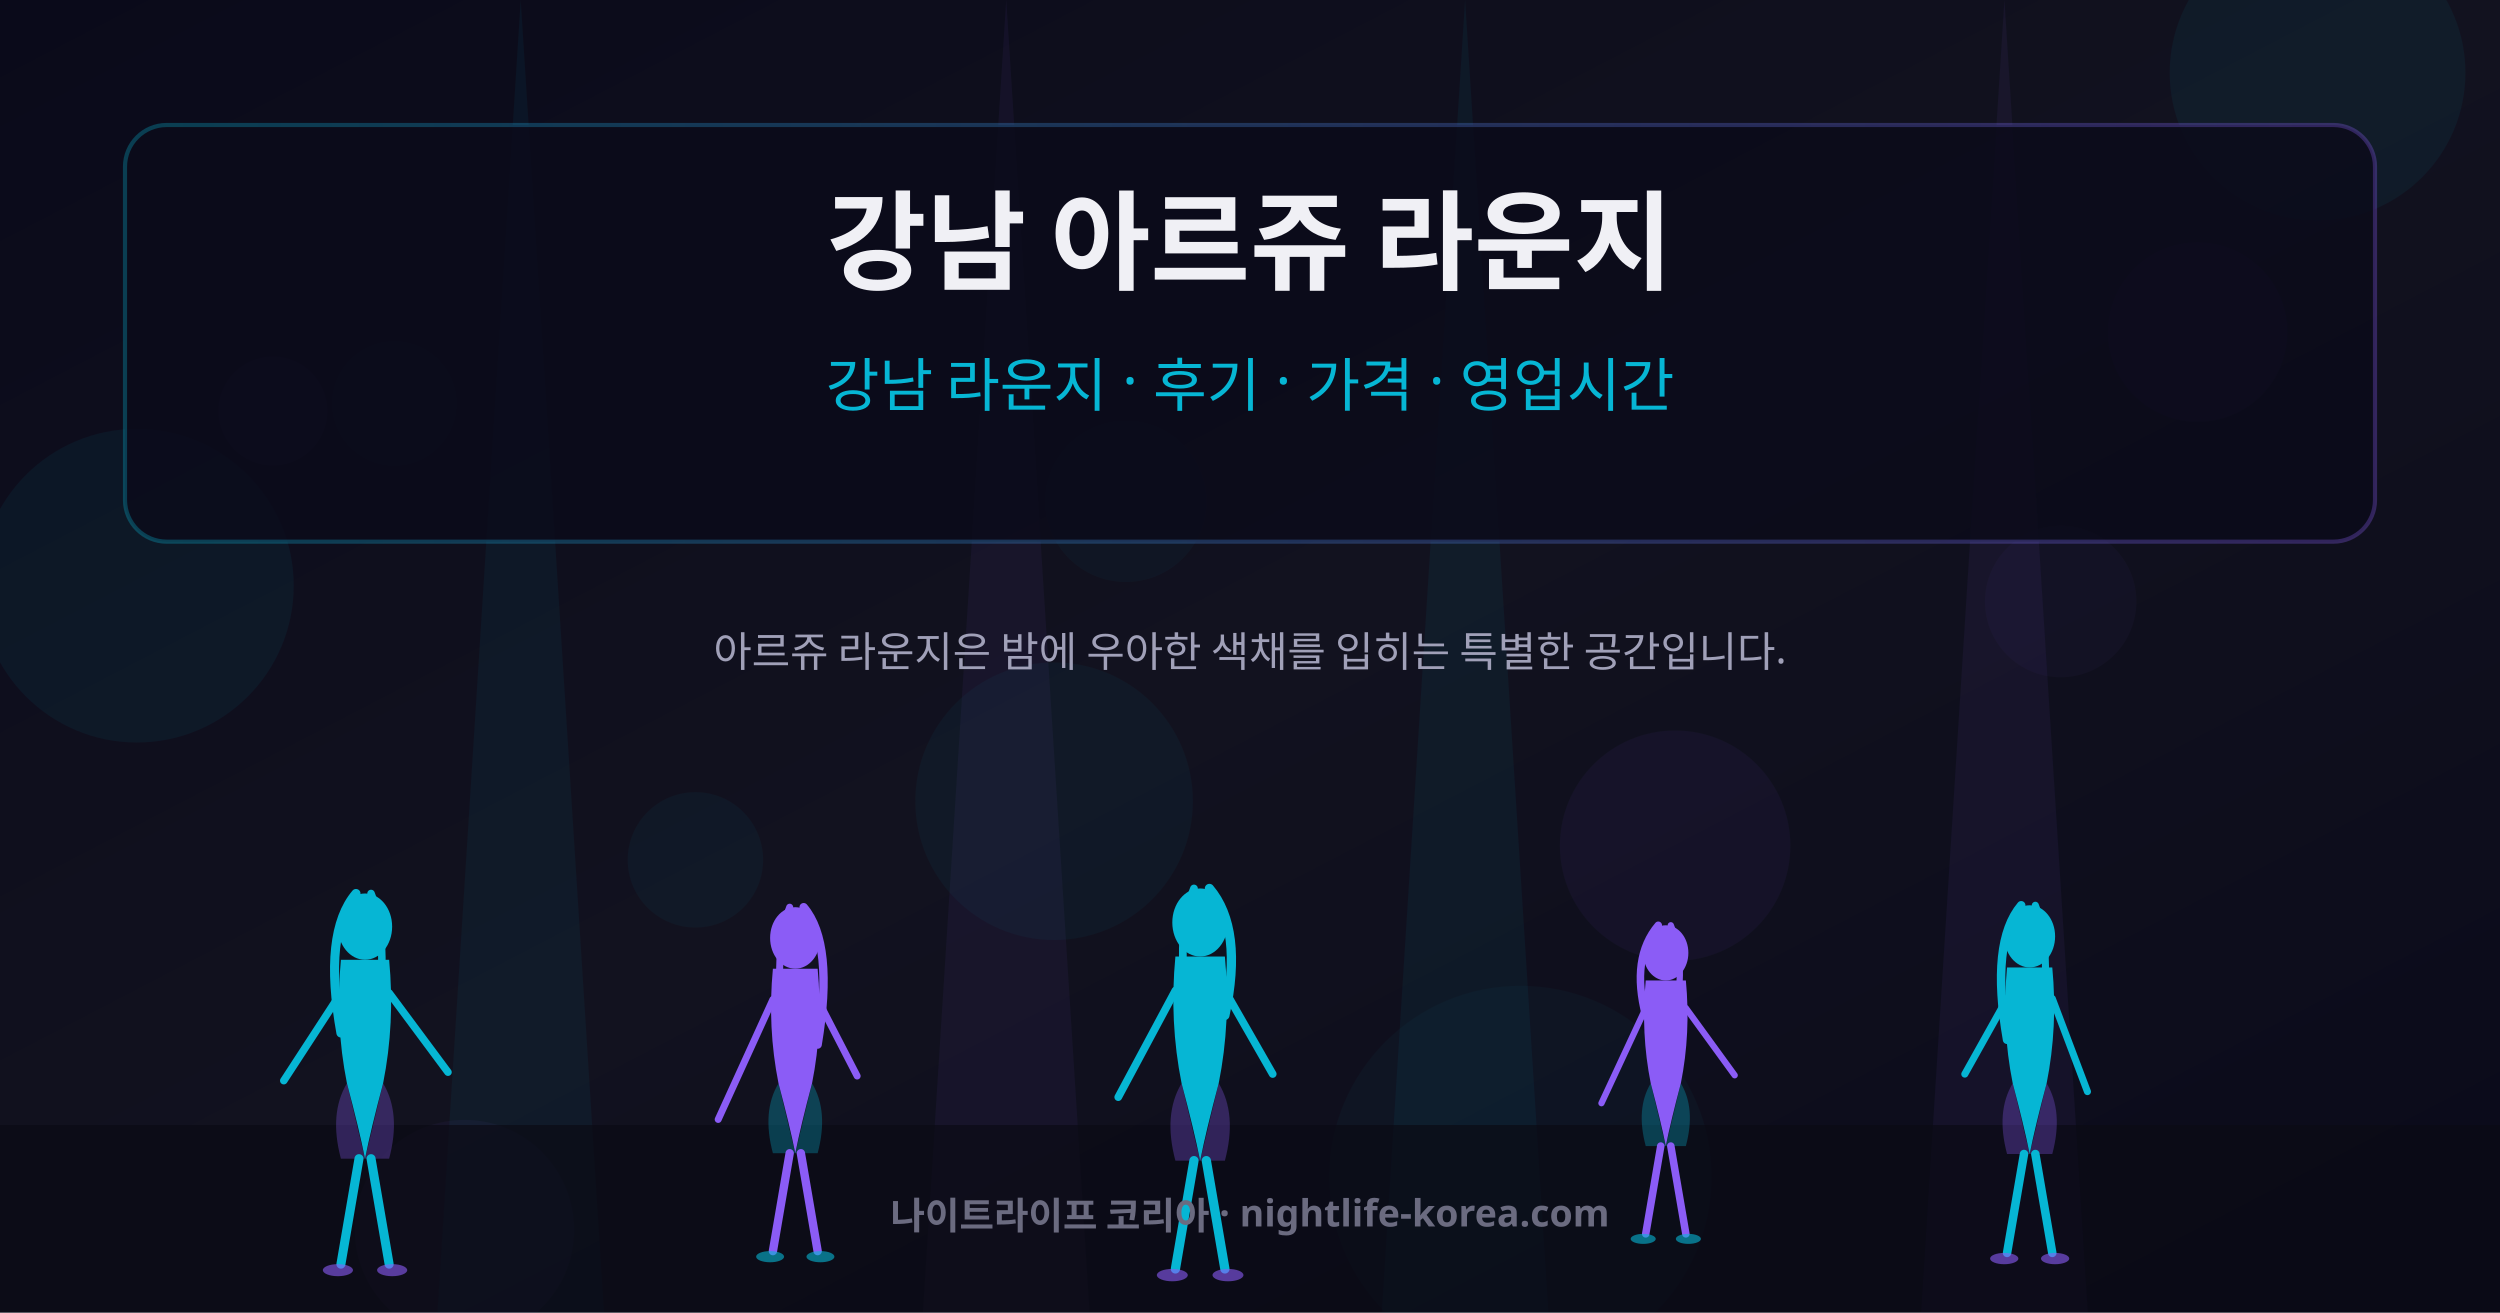
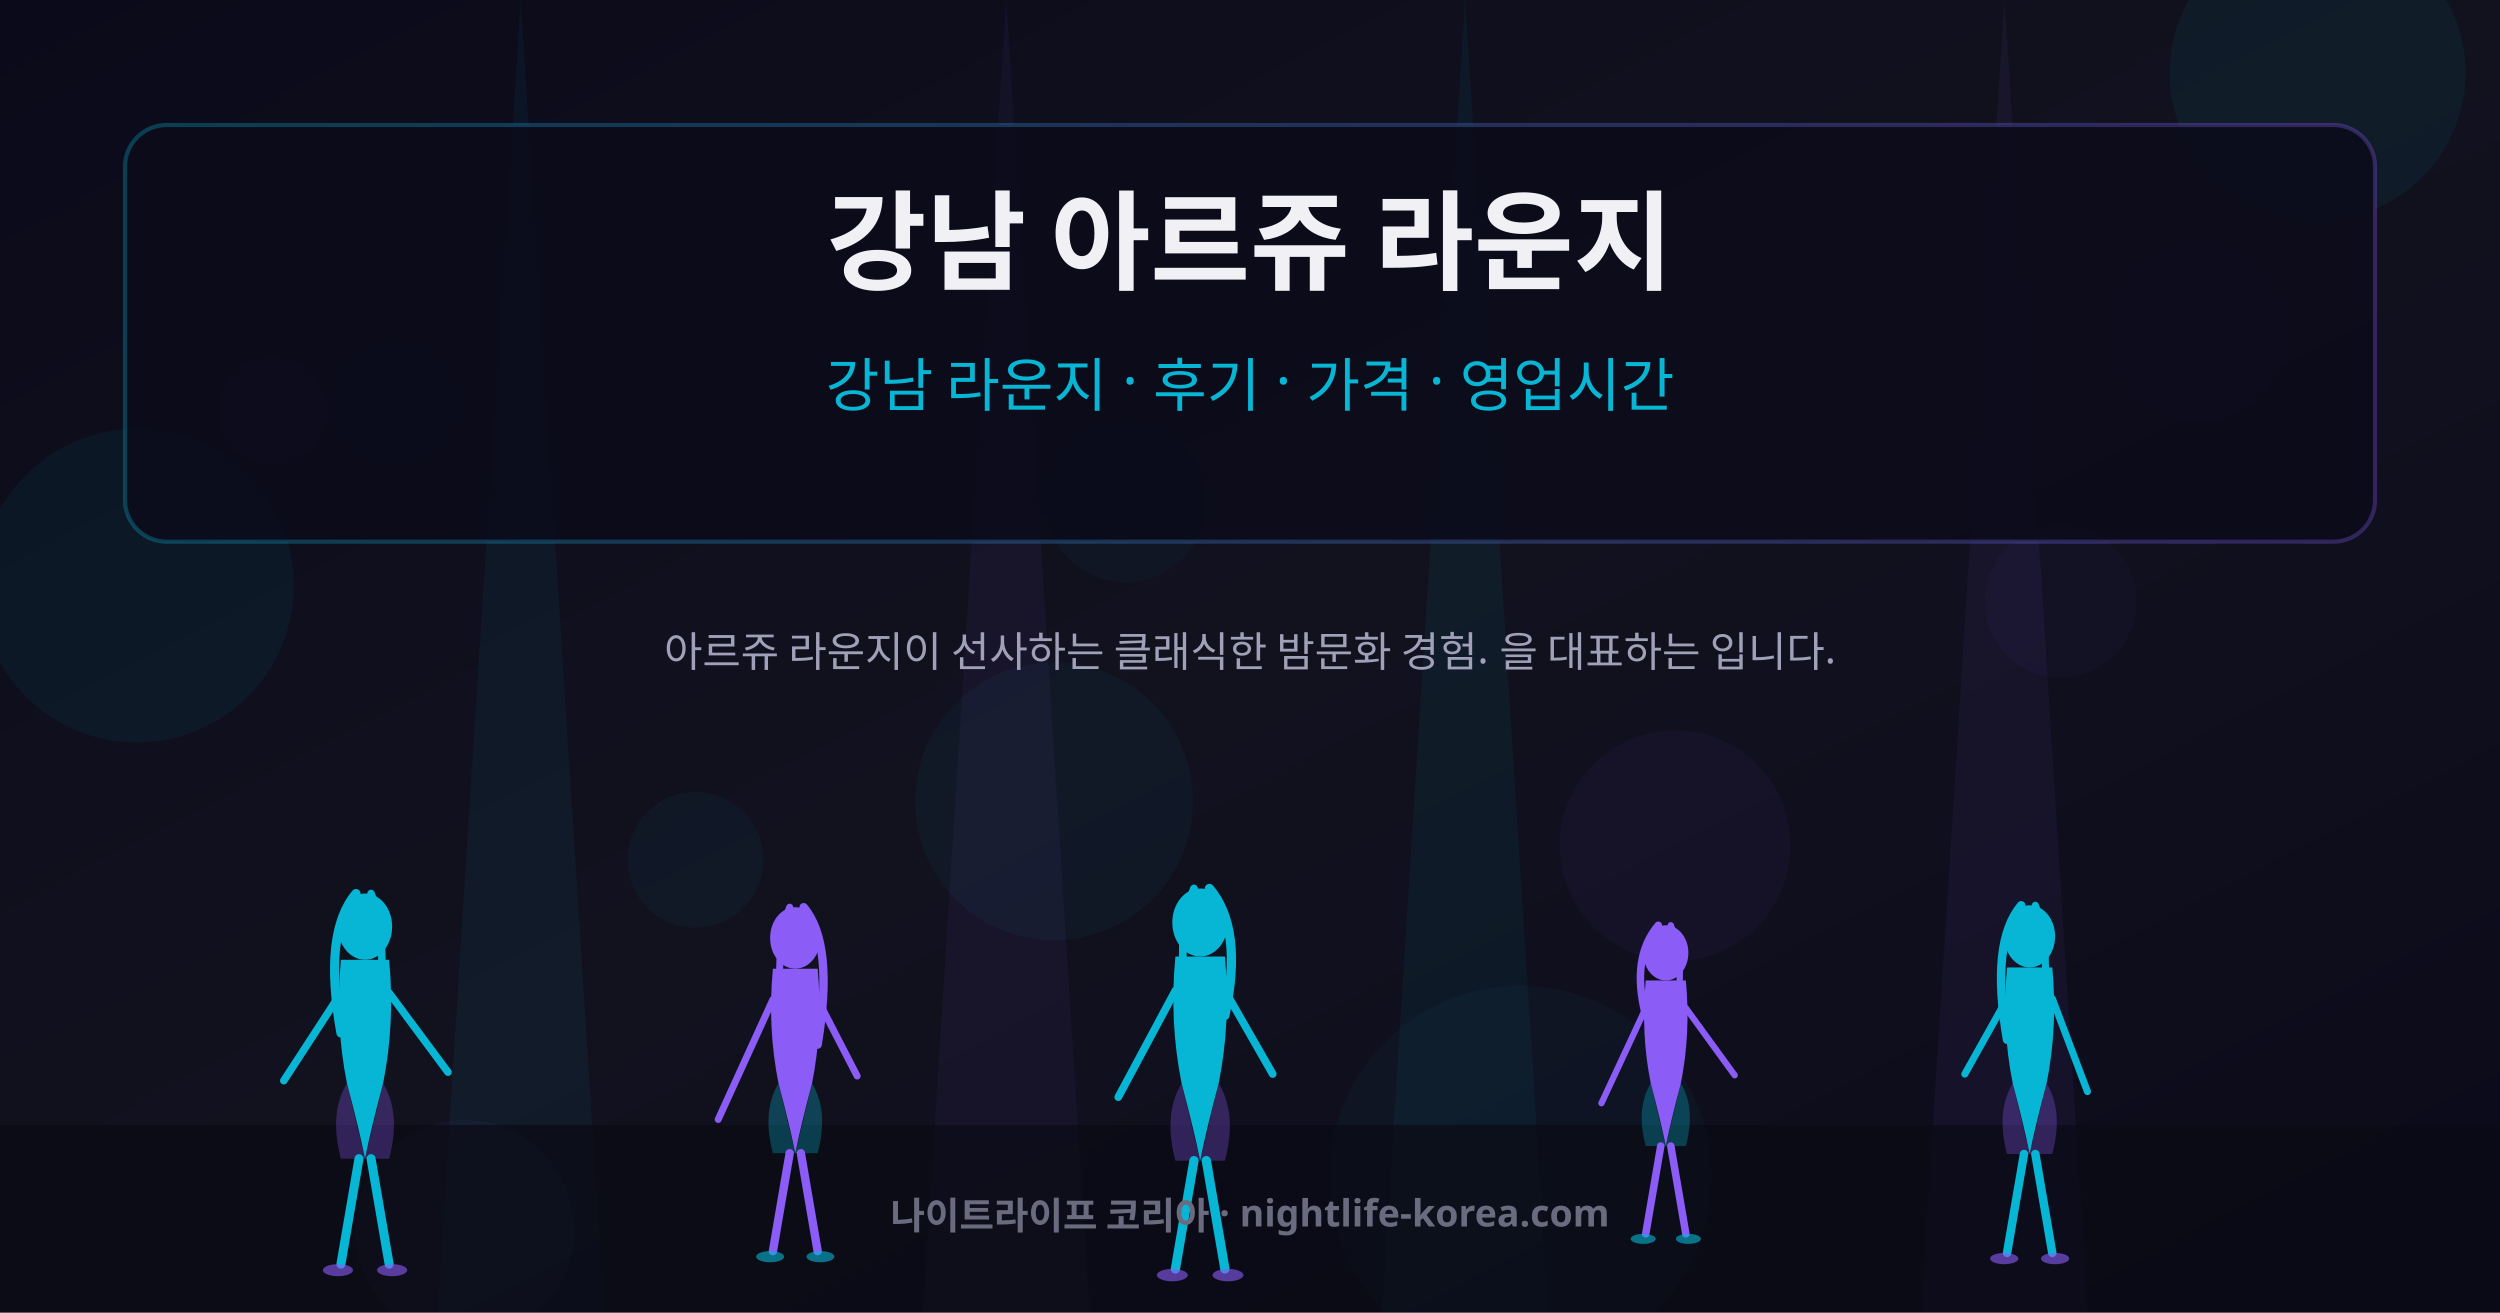
<svg xmlns="http://www.w3.org/2000/svg" viewBox="0 0 1200 630" width="1200" height="630">
  <defs>
    <linearGradient id="ogbg" x1="0%" y1="0%" x2="100%" y2="100%">
      <stop offset="0%" style="stop-color:#0a0a1a" />
      <stop offset="50%" style="stop-color:#12121f" />
      <stop offset="100%" style="stop-color:#0a0a1a" />
    </linearGradient>
    <linearGradient id="ogtxt" x1="0%" y1="0%" x2="100%" y2="0%">
      <stop offset="0%" style="stop-color:#06b6d4" />
      <stop offset="100%" style="stop-color:#8b5cf6" />
    </linearGradient>
  </defs>
  <rect width="1200" height="630" fill="url(#ogbg)" />
  <polygon points="249.939,0 209.939,630 289.939,630" fill="#06b6d4" opacity="0.057" />
  <polygon points="482.991,0 442.991,630 522.991,630" fill="#8b5cf6" opacity="0.061" />
  <polygon points="703.24,0 663.24,630 743.24,630" fill="#06b6d4" opacity="0.062" />
  <polygon points="962.127,0 922.127,630 1002.127,630" fill="#8b5cf6" opacity="0.064" />
  <circle cx="804.06" cy="405.946" r="55.333" fill="#8b5cf6" opacity="0.048" />
  <circle cx="222.96" cy="590.241" r="52.689" fill="#8b5cf6" opacity="0.045" />
  <circle cx="130.969" cy="197.252" r="26.216" fill="#8b5cf6" opacity="0.051" />
  <circle cx="1112.434" cy="34.91" r="70.975" fill="#06b6d4" opacity="0.061" />
  <circle cx="1054.84" cy="159.349" r="43.131" fill="#8b5cf6" opacity="0.072" />
  <circle cx="505.964" cy="384.578" r="66.622" fill="#06b6d4" opacity="0.044" />
  <circle cx="989.118" cy="288.739" r="36.362" fill="#8b5cf6" opacity="0.032" />
  <circle cx="65.709" cy="281.134" r="75.276" fill="#06b6d4" opacity="0.062" />
  <circle cx="189.277" cy="193.631" r="29.905" fill="#06b6d4" opacity="0.038" />
  <circle cx="540.424" cy="240.698" r="38.662" fill="#06b6d4" opacity="0.038" />
  <circle cx="729.819" cy="564.948" r="91.778" fill="#06b6d4" opacity="0.034" />
  <circle cx="333.803" cy="412.728" r="32.505" fill="#06b6d4" opacity="0.044" />
  <rect x="0" y="540" width="1200" height="90" fill="#0a0a14" opacity="0.7" />
  <g transform="translate(175.2101,520) scale(1.446442)">
    <ellipse cx="0" cy="-52" rx="9" ry="11" fill="#06b6d4" />
    <path d="M-3,-63 Q-14,-50 -8,-16.707" stroke="#06b6d4" stroke-width="3" fill="none" stroke-linecap="round" />
    <path d="M2,-63 Q8,-48 4,-19.707" stroke="#06b6d4" stroke-width="2.5" fill="none" stroke-linecap="round" />
    <path d="M-8,-41 Q-10,-20 -6,0 Q-2,15 0,25 Q2,15 6,0 Q10,-20 8,-41 Z" fill="#06b6d4" />
    <path d="M-6,0 Q-12,10 -8,25 L0,25 Z" fill="#8b5cf6" opacity="0.3" />
    <path d="M6,0 Q12,10 8,25 L0,25 Z" fill="#8b5cf6" opacity="0.3" />
    <line x1="-2" y1="25" x2="-8" y2="60" stroke="#06b6d4" stroke-width="3" stroke-linecap="round" />
    <line x1="2" y1="25" x2="8" y2="60" stroke="#06b6d4" stroke-width="3" stroke-linecap="round" />
    <ellipse cx="-9" cy="62" rx="5" ry="2" fill="#8b5cf6" opacity="0.6" />
    <ellipse cx="9" cy="62" rx="5" ry="2" fill="#8b5cf6" opacity="0.6" />
    <line x1="-8" y1="-30" x2="-26.961" y2="-0.889" stroke="#06b6d4" stroke-width="2.5" stroke-linecap="round" />
    <line x1="8" y1="-30" x2="27.529" y2="-3.705" stroke="#06b6d4" stroke-width="2.5" stroke-linecap="round" />
  </g>
  <g transform="translate(381.7309,520) scale(1.342034)">
    <ellipse cx="0" cy="-52" rx="9" ry="11" fill="#8b5cf6" />
    <path d="M3,-63 Q14,-50 8,-13.86" stroke="#8b5cf6" stroke-width="3" fill="none" stroke-linecap="round" />
    <path d="M-2,-63 Q-8,-48 -4,-16.86" stroke="#8b5cf6" stroke-width="2.5" fill="none" stroke-linecap="round" />
    <path d="M-8,-41 Q-10,-20 -6,0 Q-2,15 0,25 Q2,15 6,0 Q10,-20 8,-41 Z" fill="#8b5cf6" />
    <path d="M-6,0 Q-12,10 -8,25 L0,25 Z" fill="#06b6d4" opacity="0.3" />
    <path d="M6,0 Q12,10 8,25 L0,25 Z" fill="#06b6d4" opacity="0.3" />
    <line x1="-2" y1="25" x2="-8" y2="60" stroke="#8b5cf6" stroke-width="3" stroke-linecap="round" />
    <line x1="2" y1="25" x2="8" y2="60" stroke="#8b5cf6" stroke-width="3" stroke-linecap="round" />
    <ellipse cx="-9" cy="62" rx="5" ry="2" fill="#06b6d4" opacity="0.6" />
    <ellipse cx="9" cy="62" rx="5" ry="2" fill="#06b6d4" opacity="0.6" />
    <line x1="-8" y1="-30" x2="-27.57" y2="12.91" stroke="#8b5cf6" stroke-width="2.5" stroke-linecap="round" />
    <line x1="8" y1="-30" x2="22.129" y2="-2.62" stroke="#8b5cf6" stroke-width="2.5" stroke-linecap="round" />
  </g>
  <g transform="translate(576.0684,520) scale(1.484685)">
    <ellipse cx="0" cy="-52" rx="9" ry="11" fill="#06b6d4" />
    <path d="M3,-63 Q14,-50 8,-21.978" stroke="#06b6d4" stroke-width="3" fill="none" stroke-linecap="round" />
    <path d="M-2,-63 Q-8,-48 -4,-24.978" stroke="#06b6d4" stroke-width="2.5" fill="none" stroke-linecap="round" />
    <path d="M-8,-41 Q-10,-20 -6,0 Q-2,15 0,25 Q2,15 6,0 Q10,-20 8,-41 Z" fill="#06b6d4" />
    <path d="M-6,0 Q-12,10 -8,25 L0,25 Z" fill="#8b5cf6" opacity="0.3" />
    <path d="M6,0 Q12,10 8,25 L0,25 Z" fill="#8b5cf6" opacity="0.3" />
    <line x1="-2" y1="25" x2="-8" y2="60" stroke="#06b6d4" stroke-width="3" stroke-linecap="round" />
    <line x1="2" y1="25" x2="8" y2="60" stroke="#06b6d4" stroke-width="3" stroke-linecap="round" />
    <ellipse cx="-9" cy="62" rx="5" ry="2" fill="#8b5cf6" opacity="0.6" />
    <ellipse cx="9" cy="62" rx="5" ry="2" fill="#8b5cf6" opacity="0.6" />
    <line x1="-8" y1="-30" x2="-26.474" y2="4.46" stroke="#06b6d4" stroke-width="2.5" stroke-linecap="round" />
    <line x1="8" y1="-30" x2="23.454" y2="-3.02" stroke="#06b6d4" stroke-width="2.5" stroke-linecap="round" />
  </g>
  <g transform="translate(799.5804,520) scale(1.204237)">
    <ellipse cx="0" cy="-52" rx="9" ry="11" fill="#8b5cf6" />
    <path d="M-3,-63 Q-14,-50 -8,-26.935" stroke="#8b5cf6" stroke-width="3" fill="none" stroke-linecap="round" />
    <path d="M2,-63 Q8,-48 4,-29.935" stroke="#8b5cf6" stroke-width="2.5" fill="none" stroke-linecap="round" />
    <path d="M-8,-41 Q-10,-20 -6,0 Q-2,15 0,25 Q2,15 6,0 Q10,-20 8,-41 Z" fill="#8b5cf6" />
    <path d="M-6,0 Q-12,10 -8,25 L0,25 Z" fill="#06b6d4" opacity="0.3" />
    <path d="M6,0 Q12,10 8,25 L0,25 Z" fill="#06b6d4" opacity="0.3" />
    <line x1="-2" y1="25" x2="-8" y2="60" stroke="#8b5cf6" stroke-width="3" stroke-linecap="round" />
    <line x1="2" y1="25" x2="8" y2="60" stroke="#8b5cf6" stroke-width="3" stroke-linecap="round" />
    <ellipse cx="-9" cy="62" rx="5" ry="2" fill="#06b6d4" opacity="0.6" />
    <ellipse cx="9" cy="62" rx="5" ry="2" fill="#06b6d4" opacity="0.6" />
    <line x1="-8" y1="-30" x2="-25.645" y2="7.915" stroke="#8b5cf6" stroke-width="2.5" stroke-linecap="round" />
    <line x1="8" y1="-30" x2="27.459" y2="-3.215" stroke="#8b5cf6" stroke-width="2.5" stroke-linecap="round" />
  </g>
  <g transform="translate(974.2421,520) scale(1.356675)">
    <ellipse cx="0" cy="-52" rx="9" ry="11" fill="#06b6d4" />
    <path d="M-3,-63 Q-14,-50 -8,-15.409" stroke="#06b6d4" stroke-width="3" fill="none" stroke-linecap="round" />
    <path d="M2,-63 Q8,-48 4,-18.409" stroke="#06b6d4" stroke-width="2.5" fill="none" stroke-linecap="round" />
    <path d="M-8,-41 Q-10,-20 -6,0 Q-2,15 0,25 Q2,15 6,0 Q10,-20 8,-41 Z" fill="#06b6d4" />
    <path d="M-6,0 Q-12,10 -8,25 L0,25 Z" fill="#8b5cf6" opacity="0.3" />
    <path d="M6,0 Q12,10 8,25 L0,25 Z" fill="#8b5cf6" opacity="0.3" />
    <line x1="-2" y1="25" x2="-8" y2="60" stroke="#06b6d4" stroke-width="3" stroke-linecap="round" />
    <line x1="2" y1="25" x2="8" y2="60" stroke="#06b6d4" stroke-width="3" stroke-linecap="round" />
    <ellipse cx="-9" cy="62" rx="5" ry="2" fill="#8b5cf6" opacity="0.6" />
    <ellipse cx="9" cy="62" rx="5" ry="2" fill="#8b5cf6" opacity="0.6" />
    <line x1="-8" y1="-30" x2="-22.95" y2="-3.271" stroke="#06b6d4" stroke-width="2.5" stroke-linecap="round" />
    <line x1="8" y1="-30" x2="20.443" y2="2.923" stroke="#06b6d4" stroke-width="2.5" stroke-linecap="round" />
  </g>
  <rect x="60" y="60" width="1080" height="200" rx="20" fill="#0a0a1a" opacity="0.85" />
  <rect x="60" y="60" width="1080" height="200" rx="20" fill="none" stroke="url(#ogtxt)" stroke-width="2" opacity="0.3" />
  <text x="600" y="135" text-anchor="middle" font-family="'Noto Sans KR',sans-serif" font-size="52" font-weight="800" fill="#f0f0f5">강남 아르쥬 라운지</text>
  <text x="600" y="195" text-anchor="middle" font-family="'Noto Sans KR',sans-serif" font-size="28" font-weight="500" fill="#06b6d4">강남 라운지 · 후기 · 가격 · 영업시간</text>
  <rect x="60" y="290" width="auto" height="40" rx="20" fill="#06b6d4" opacity="0.15" />
-   <text x="600" y="320" text-anchor="middle" font-family="'Noto Sans KR',sans-serif" font-size="20" fill="#a0a0b8">아르쥬 라운지은 밤에 우아한 색채를 입히는 특별한 공간입니다.</text>
+   <text x="600" y="320" text-anchor="middle" font-family="'Noto Sans KR',sans-serif" font-size="20" fill="#a0a0b8">아르쥬 라운지이 선사하는 클래식한 밤문화 경험. 을 대표하는 입니다.</text>
  <text x="600" y="590" text-anchor="middle" font-family="'Noto Sans KR',sans-serif" font-size="18" font-weight="600" fill="#6b6b80">나이트라이프 코리아 · nightlife-korea.com</text>
</svg>
